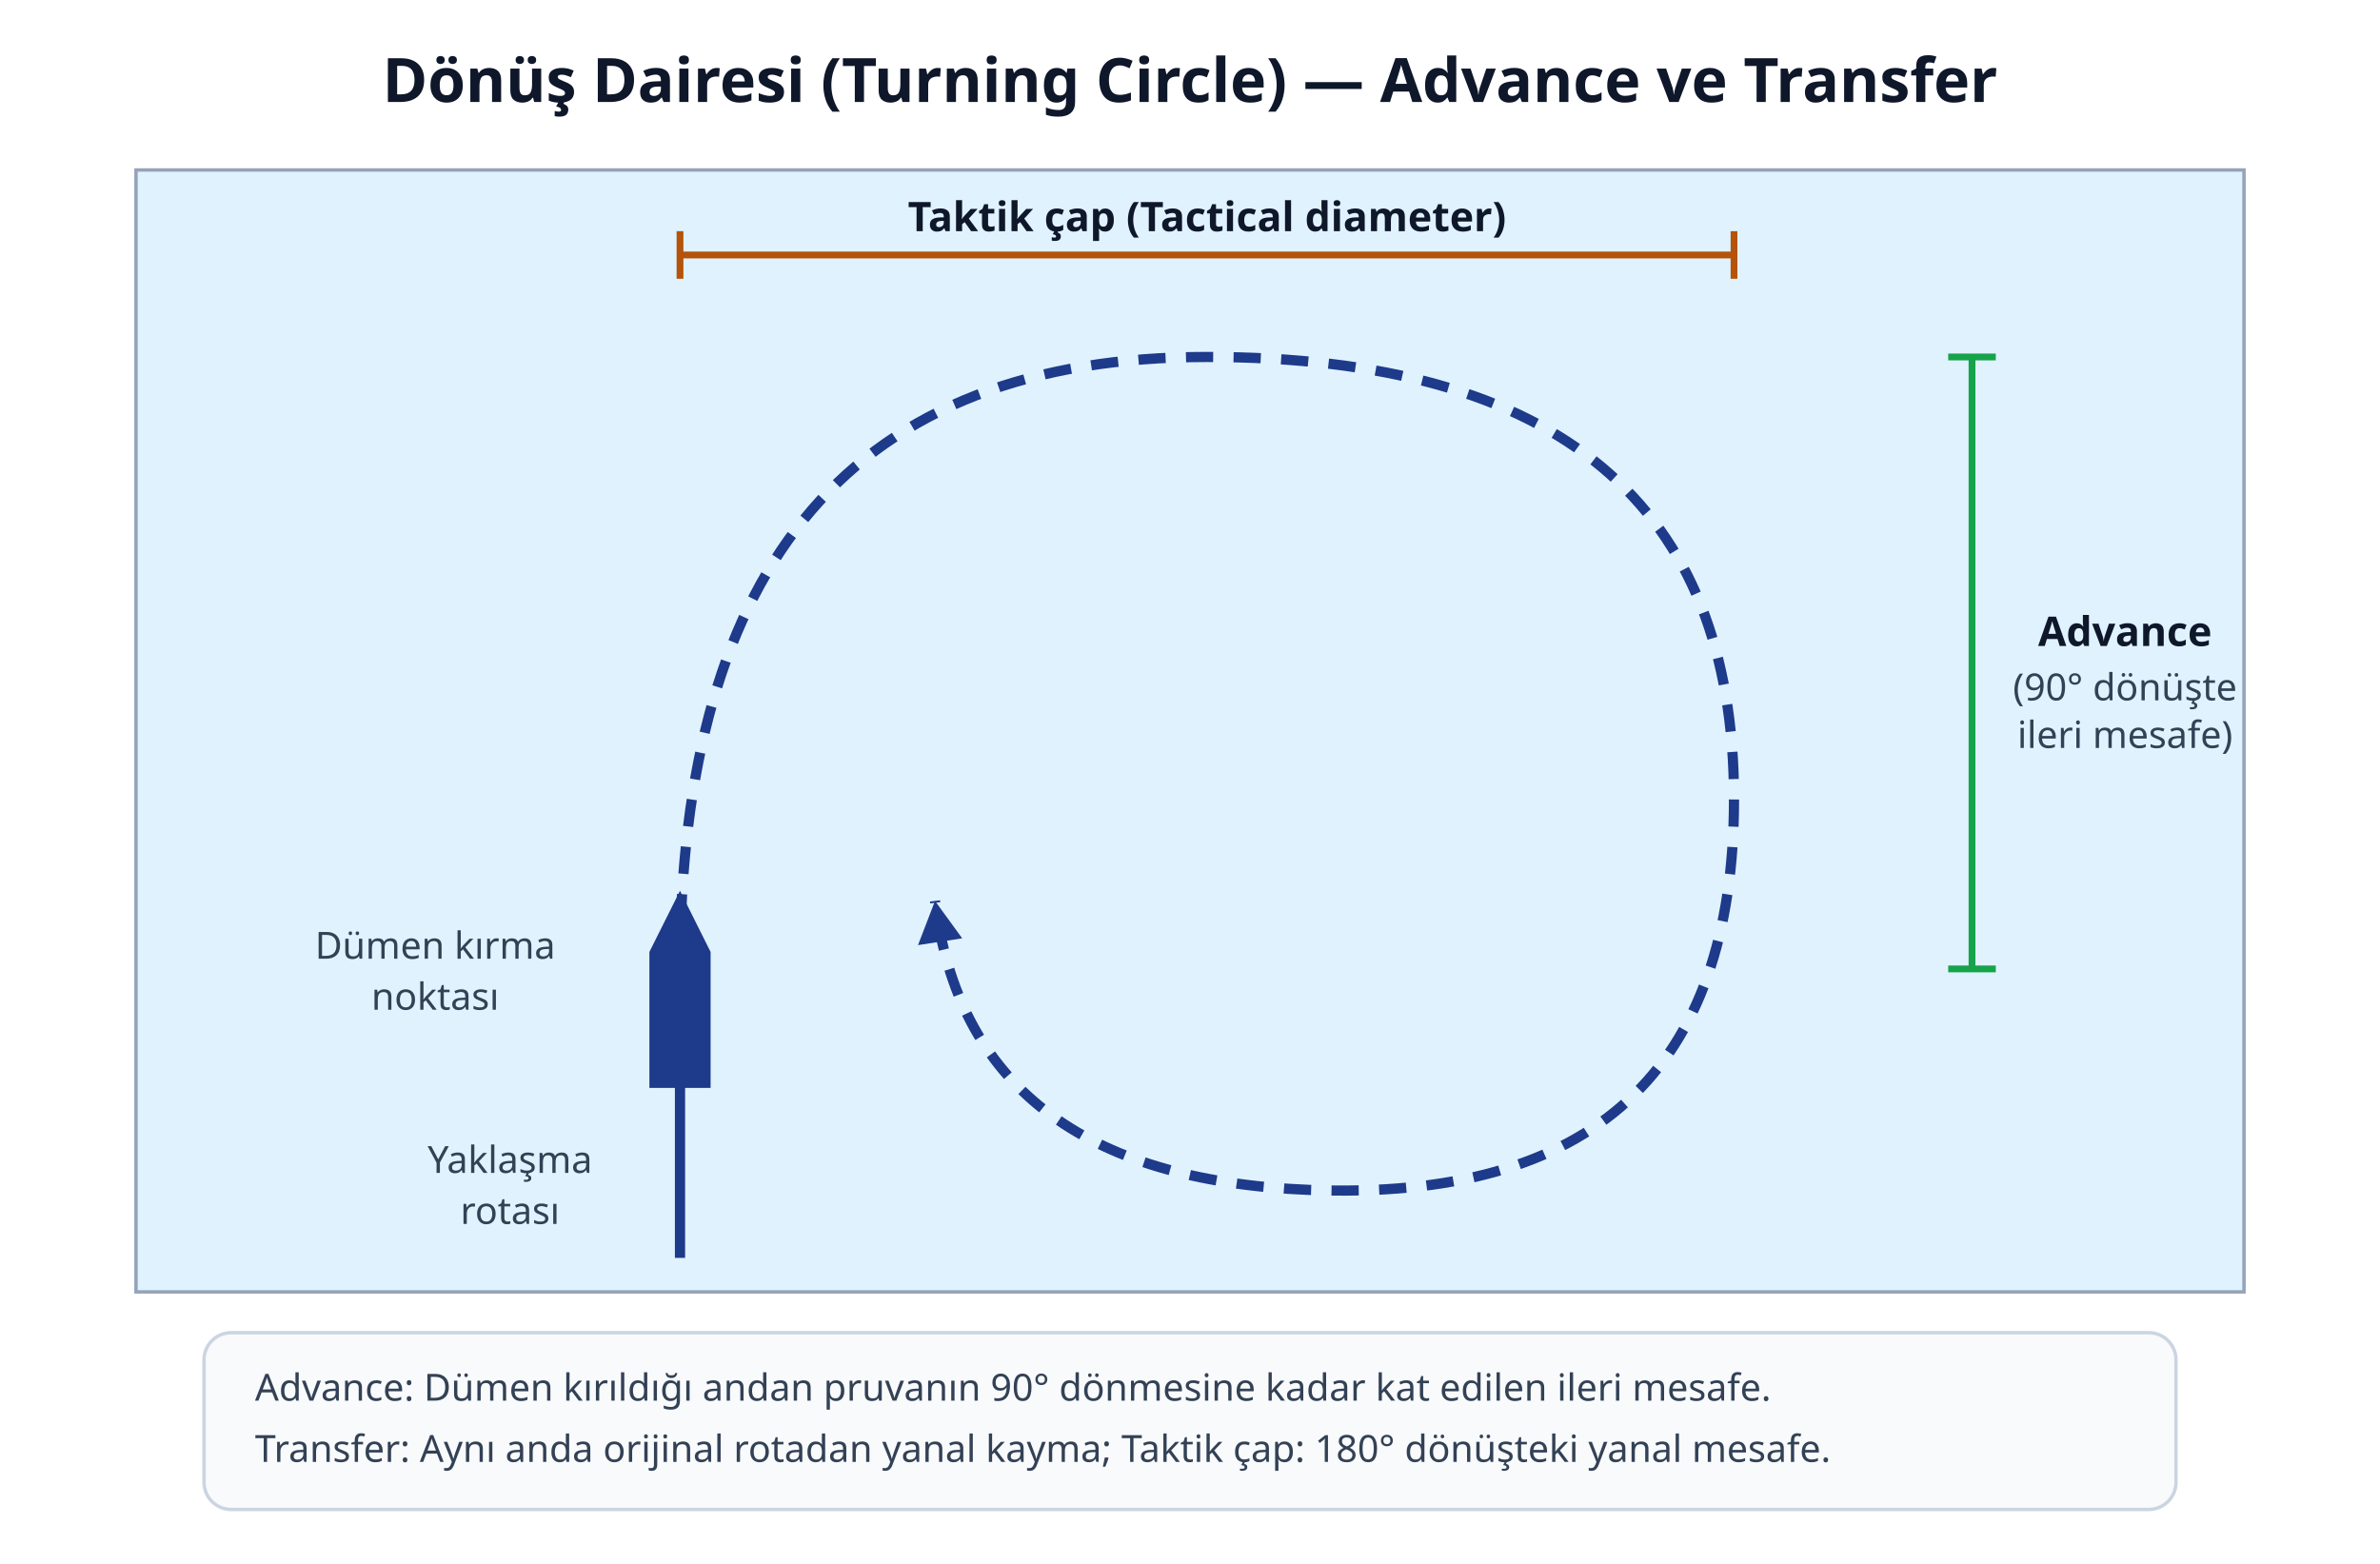
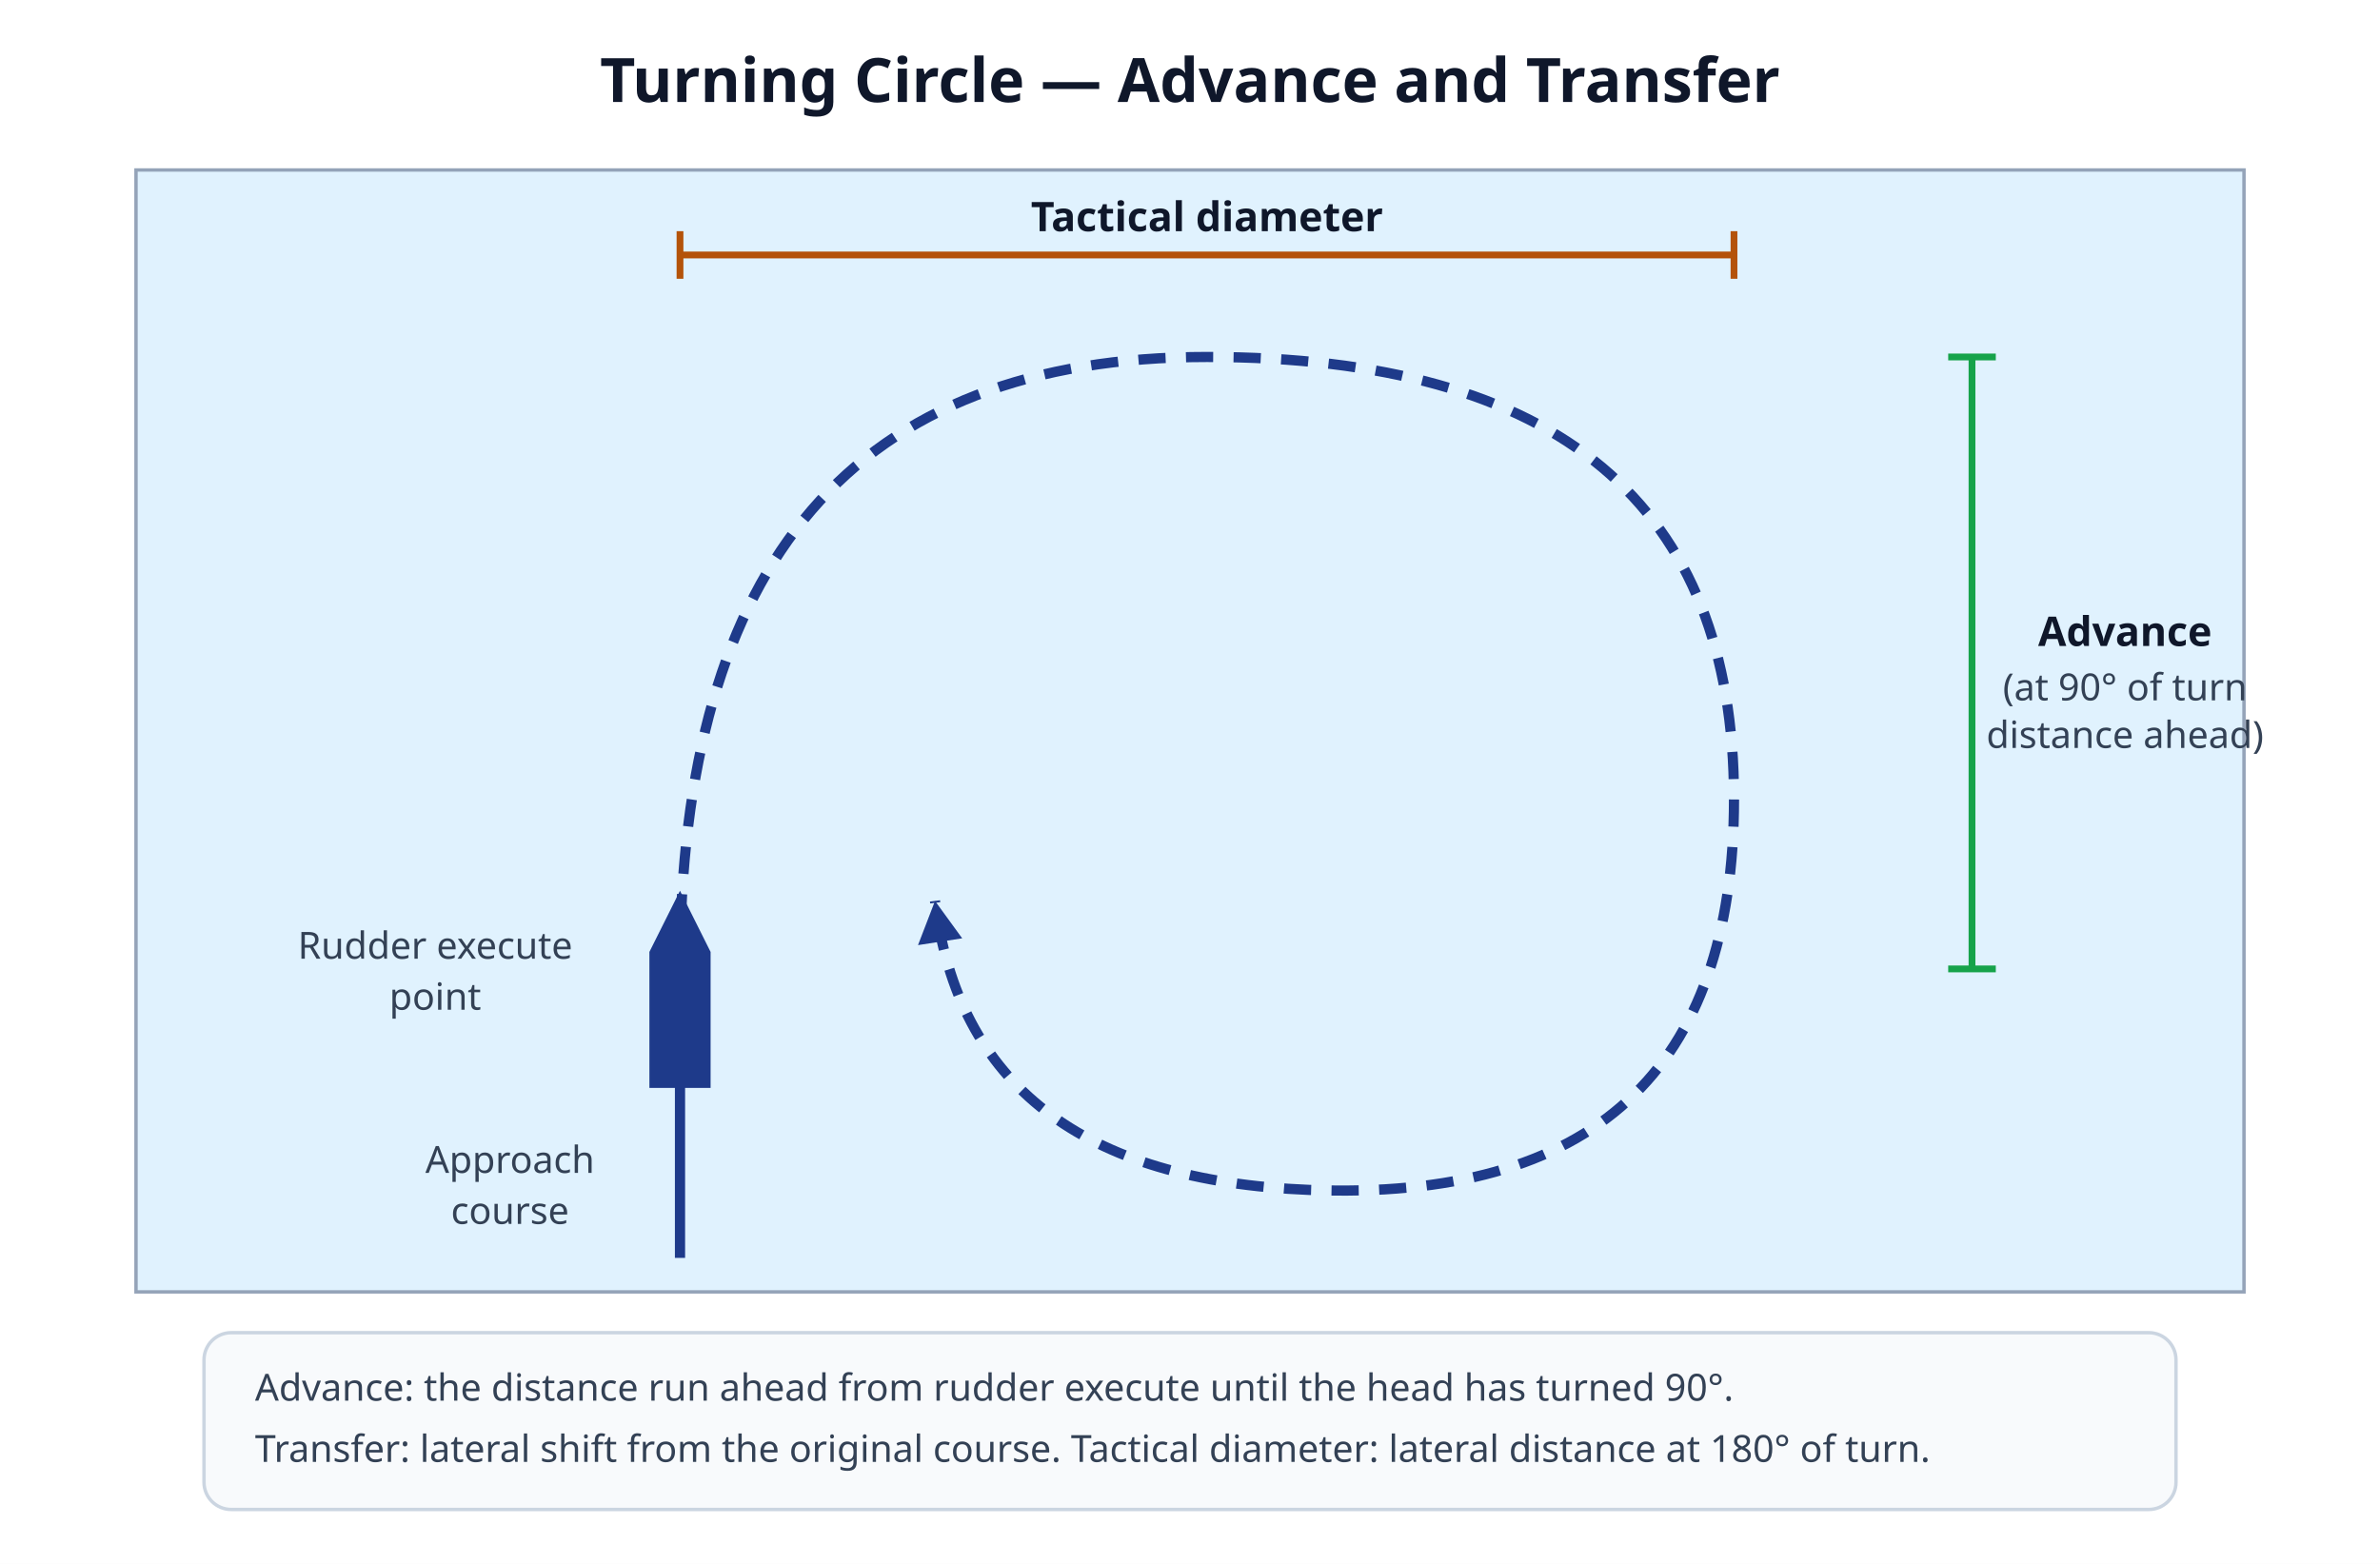
<svg xmlns="http://www.w3.org/2000/svg" viewBox="0 0 700 460">
  <defs>
    <style>
      .ttl{font:18px sans-serif;fill:#0f172a;font-weight:700}
      .lbl{font:12px sans-serif;fill:#0f172a;font-weight:600}
      .sm{font:11px sans-serif;fill:#334155}
    </style>
  </defs>
  <rect width="700" height="460" fill="#ffffff" />
-   <text x="350" y="30" text-anchor="middle" class="ttl">Dönüş Dairesi (Turning Circle) — Advance ve Transfer</text>
+   <text x="350" y="30" text-anchor="middle" class="ttl">Turning Circle — Advance and Transfer</text>
  <rect x="40" y="50" width="620" height="330" fill="#e0f2fe" stroke="#94a3b8" />
  <line x1="200" y1="370" x2="200" y2="290" stroke="#1e3a8a" stroke-width="3" />
  <path fill="#1e3a8a" d="M 193 302 L 200 290 L 207 302 Z" />
-   <text x="150" y="345" text-anchor="middle" class="sm">Yaklaşma</text>
-   <text x="150" y="360" text-anchor="middle" class="sm">rotası</text>
+   <text x="150" y="345" text-anchor="middle" class="sm">Approach</text>
+   <text x="150" y="360" text-anchor="middle" class="sm">course</text>
  <circle cx="200" cy="285" r="5" fill="#dc2626" />
-   <text x="128" y="282" text-anchor="middle" class="sm" fill="#dc2626">Dümen kırma</text>
-   <text x="128" y="297" text-anchor="middle" class="sm" fill="#dc2626">noktası</text>
+   <text x="128" y="282" text-anchor="middle" class="sm" fill="#dc2626">Rudder execute</text>
+   <text x="128" y="297" text-anchor="middle" class="sm" fill="#dc2626">point</text>
  <path d="M 200 285 Q 200 105 355 105 Q 510 105 510 235 Q 510 355 385 350 Q 285 346 275 265" stroke="#1e3a8a" stroke-width="3" fill="none" stroke-dasharray="8 6" />
  <path fill="#1e3a8a" d="M 270 278 L 275 265 L 283 276 Z" />
  <path fill="#1e3a8a" d="M 200 262 L 191 280 L 191 320 L 209 320 L 209 280 Z" />
  <g stroke="#16a34a" stroke-width="2">
    <line x1="580" y1="285" x2="580" y2="105" />
    <line x1="573" y1="285" x2="587" y2="285" />
    <line x1="573" y1="105" x2="587" y2="105" />
  </g>
  <text x="625" y="190" text-anchor="middle" class="lbl" fill="#15803d">Advance</text>
-   <text x="625" y="206" text-anchor="middle" class="sm">(90° dönüşte</text>
-   <text x="625" y="220" text-anchor="middle" class="sm">ileri mesafe)</text>
+   <text x="625" y="206" text-anchor="middle" class="sm">(at 90° of turn</text>
+   <text x="625" y="220" text-anchor="middle" class="sm">distance ahead)</text>
  <g stroke="#b45309" stroke-width="2">
    <line x1="200" y1="75" x2="510" y2="75" />
    <line x1="200" y1="68" x2="200" y2="82" />
    <line x1="510" y1="68" x2="510" y2="82" />
  </g>
-   <text x="355" y="68" text-anchor="middle" class="lbl" fill="#b45309">Taktik çap (Tactical diameter)</text>
+   <text x="355" y="68" text-anchor="middle" class="lbl" fill="#b45309">Tactical diameter</text>
  <rect x="60" y="392" width="580" height="52" rx="8" fill="#f8fafc" stroke="#cbd5e1" />
-   <text x="75" y="412" class="sm">Advance: Dümen kırıldığı andan pruvanın 90° dönmesine kadar kat edilen ileri mesafe.</text>
-   <text x="75" y="430" class="sm">Transfer: Aynı anda orijinal rotadan yanal kayma; Taktik çap: 180° dönüşteki yanal mesafe.</text>
+   <text x="75" y="412" class="sm">Advance: the distance run ahead from rudder execute until the head has turned 90°.</text>
+   <text x="75" y="430" class="sm">Transfer: lateral shift from the original course. Tactical diameter: lateral distance at 180° of turn.</text>
</svg>
